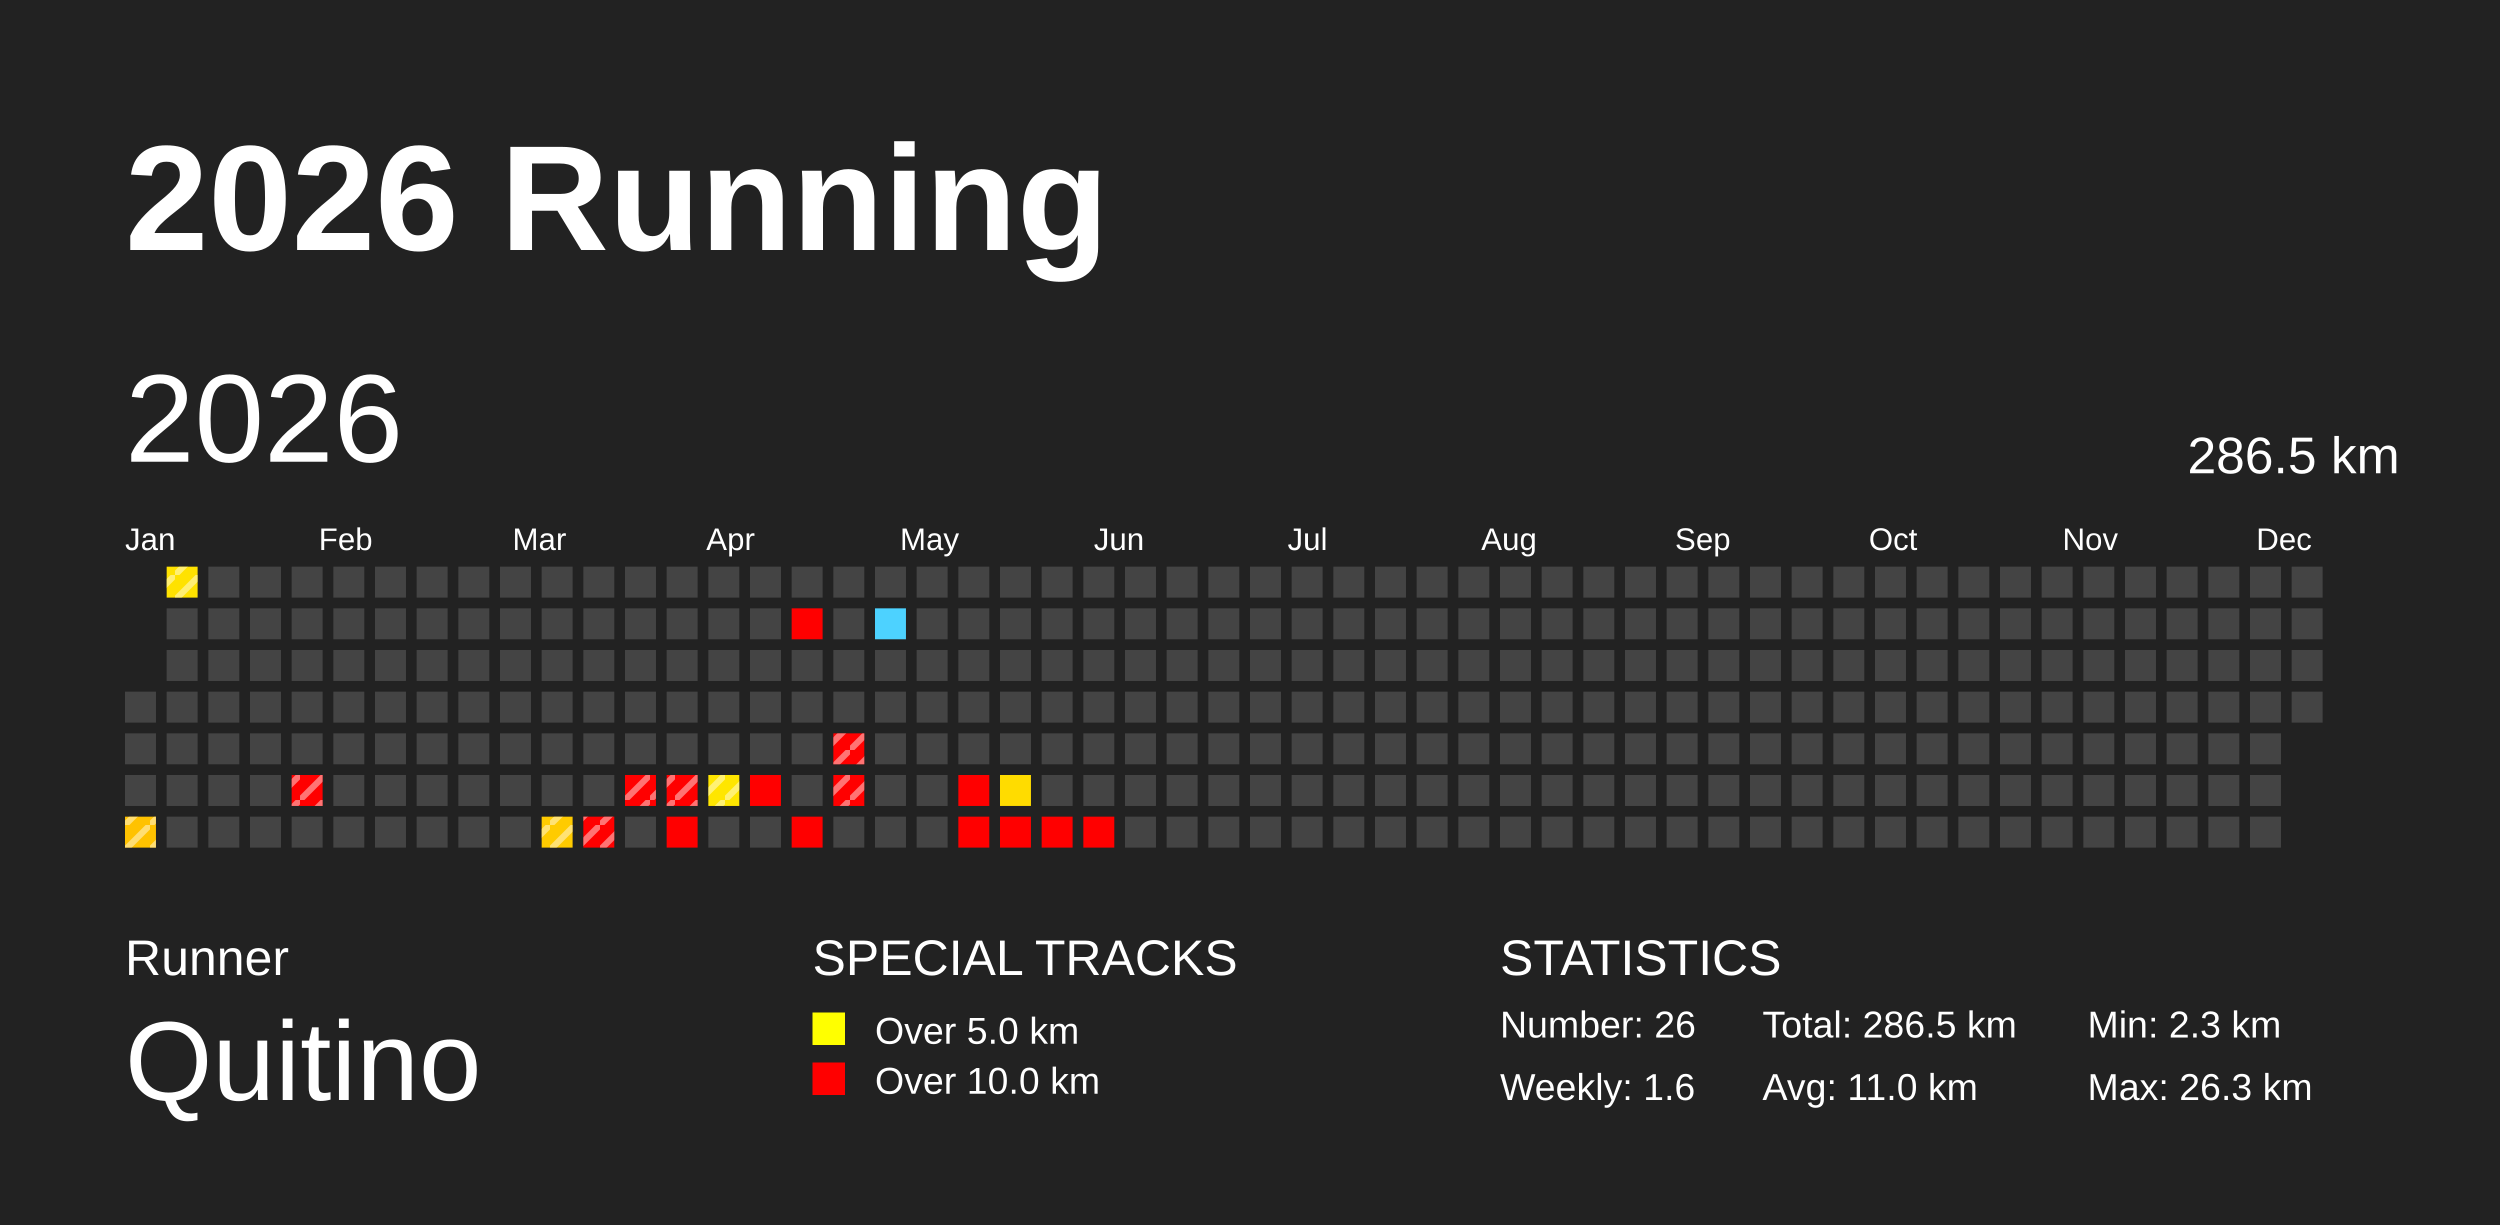
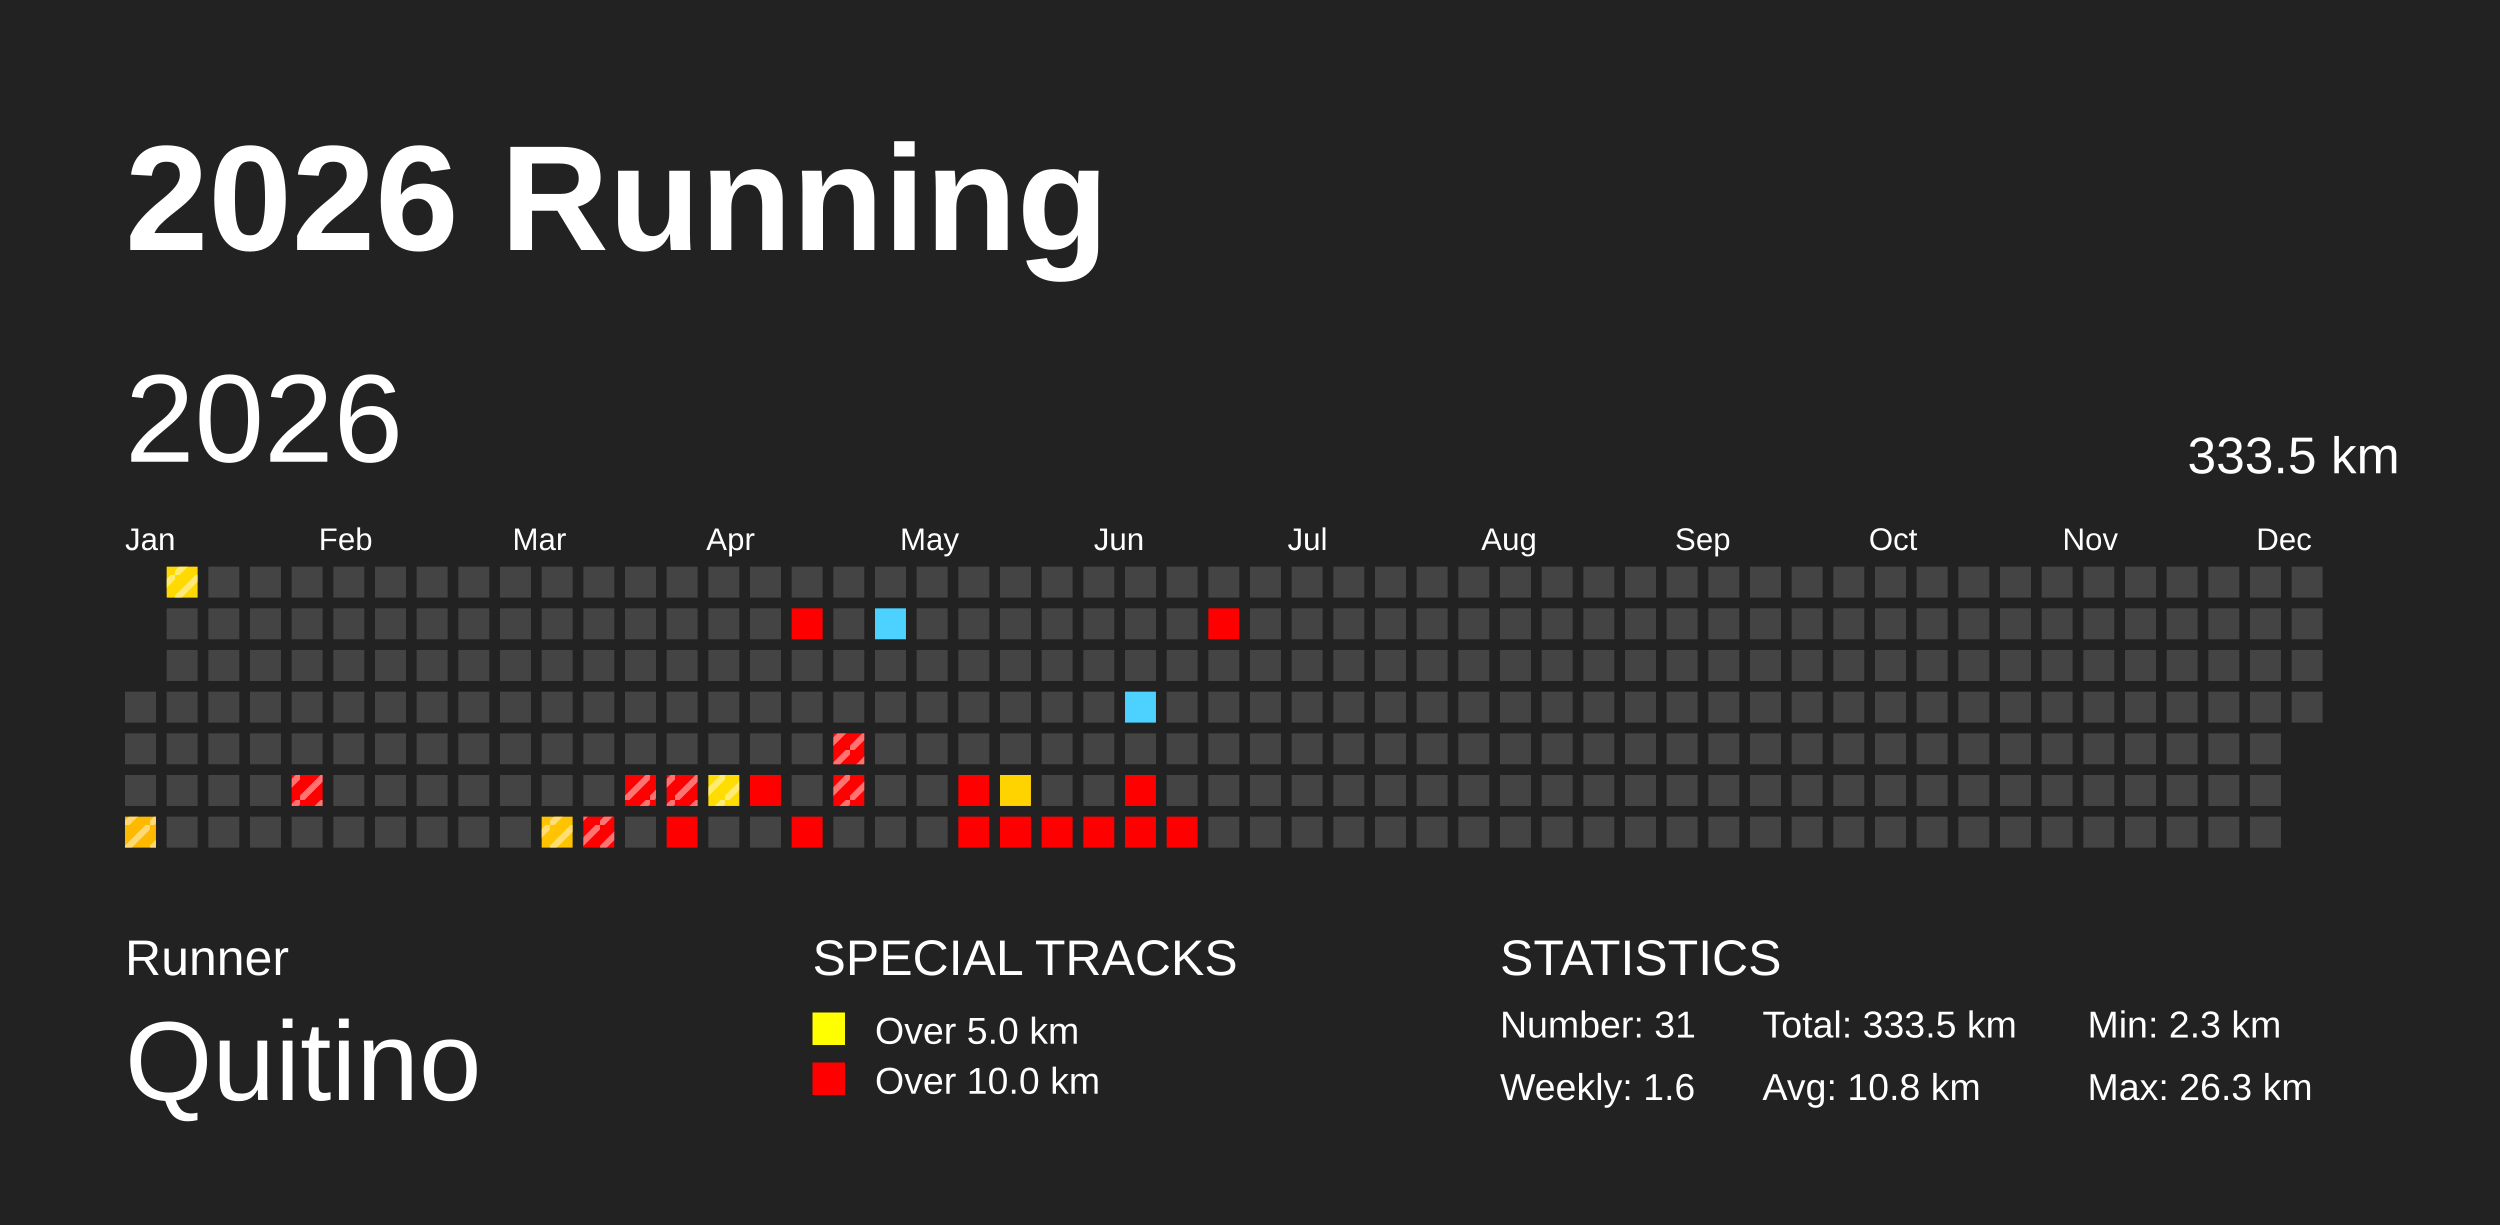
<svg xmlns="http://www.w3.org/2000/svg" baseProfile="full" height="98mm" version="1.1" viewBox="0,0,200,98" width="200mm">
  <defs>
    <pattern height="2" id="indoor-stripe" patternUnits="userSpaceOnUse" width="2">
      <line stroke="white" stroke-opacity="0.45" stroke-width="0.5" x1="0" x2="2" y1="2" y2="0" />
    </pattern>
  </defs>
  <rect fill="#222222" height="98" width="200" x="0" y="0" />
  <text fill="#FFFFFF" style="font-size:12px; font-family:Arial; font-weight:bold;" x="10" y="20">2026 Running</text>
  <text fill="#FFFFFF" style="font-size:4px; font-family:Arial" x="10" y="78">Runner</text>
  <text fill="#FFFFFF" style="font-size:9px; font-family:Arial" x="10" y="88">Quitino</text>
  <text fill="#FFFFFF" style="font-size:4px; font-family:Arial" x="65" y="78">SPECIAL TRACKS</text>
  <rect fill="yellow" height="2.6" width="2.6" x="65" y="81" />
  <text fill="#FFFFFF" style="font-size:3px; font-family:Arial" x="70" y="83.5">Over 5.0 km</text>
  <rect fill="red" height="2.6" width="2.6" x="65" y="85" />
  <text fill="#FFFFFF" style="font-size:3px; font-family:Arial" x="70" y="87.5">Over 10.0 km</text>
  <text fill="#FFFFFF" style="font-size:4px; font-family:Arial" x="120" y="78">STATISTICS</text>
-   <text fill="#FFFFFF" style="font-size:3px; font-family:Arial" x="120" y="83">Number: 26</text>
+   <text fill="#FFFFFF" style="font-size:3px; font-family:Arial" x="120" y="83">Number: 31</text>
  <text fill="#FFFFFF" style="font-size:3px; font-family:Arial" x="120" y="88">Weekly: 1.6</text>
-   <text fill="#FFFFFF" style="font-size:3px; font-family:Arial" x="141" y="83">Total: 286.5 km</text>
-   <text fill="#FFFFFF" style="font-size:3px; font-family:Arial" x="141" y="88">Avg: 11.0 km</text>
+   <text fill="#FFFFFF" style="font-size:3px; font-family:Arial" x="141" y="83">Total: 333.5 km</text>
+   <text fill="#FFFFFF" style="font-size:3px; font-family:Arial" x="141" y="88">Avg: 10.8 km</text>
  <text fill="#FFFFFF" style="font-size:3px; font-family:Arial" x="167" y="83">Min: 2.3 km</text>
  <text fill="#FFFFFF" style="font-size:3px; font-family:Arial" x="167" y="88">Max: 26.3 km</text>
  <text dominant-baseline="hanging" fill="#FFFFFF" style="font-size:10.0px; font-family:Arial;" x="10" y="30">2026</text>
-   <text dominant-baseline="hanging" fill="#FFFFFF" style="font-size:4.125px; font-family:Arial;" x="175" y="35">286.5 km</text>
+   <text dominant-baseline="hanging" fill="#FFFFFF" style="font-size:4.125px; font-family:Arial;" x="175" y="35">333.5 km</text>
  <text fill="#FFFFFF" style="font-size:2.5px; font-family:Arial" x="10.0" y="44">Jan</text>
  <text fill="#FFFFFF" style="font-size:2.5px; font-family:Arial" x="25.5" y="44">Feb</text>
  <text fill="#FFFFFF" style="font-size:2.5px; font-family:Arial" x="41.0" y="44">Mar</text>
  <text fill="#FFFFFF" style="font-size:2.5px; font-family:Arial" x="56.5" y="44">Apr</text>
  <text fill="#FFFFFF" style="font-size:2.5px; font-family:Arial" x="72.0" y="44">May</text>
  <text fill="#FFFFFF" style="font-size:2.5px; font-family:Arial" x="87.5" y="44">Jun</text>
  <text fill="#FFFFFF" style="font-size:2.5px; font-family:Arial" x="103.0" y="44">Jul</text>
  <text fill="#FFFFFF" style="font-size:2.5px; font-family:Arial" x="118.5" y="44">Aug</text>
  <text fill="#FFFFFF" style="font-size:2.5px; font-family:Arial" x="134.0" y="44">Sep</text>
  <text fill="#FFFFFF" style="font-size:2.5px; font-family:Arial" x="149.5" y="44">Oct</text>
  <text fill="#FFFFFF" style="font-size:2.5px; font-family:Arial" x="165.0" y="44">Nov</text>
  <text fill="#FFFFFF" style="font-size:2.5px; font-family:Arial" x="180.5" y="44">Dec</text>
  <rect fill="#444444" height="2.476" width="2.476" x="10" y="55.333" />
  <rect fill="#444444" height="2.476" width="2.476" x="10" y="58.667" />
  <rect fill="#444444" height="2.476" width="2.476" x="10" y="62" />
-   <rect fill="#ffc200" height="2.476" width="2.476" x="10" y="65.333" />
+   <rect fill="#ffba00" height="2.476" width="2.476" x="10" y="65.333" />
  <rect fill="url(#indoor-stripe)" height="2.476" width="2.476" x="10" y="65.333" />
-   <rect fill="#ffe200" height="2.476" width="2.476" x="13.333" y="45.333" />
+   <rect fill="#ffd900" height="2.476" width="2.476" x="13.333" y="45.333" />
  <rect fill="url(#indoor-stripe)" height="2.476" width="2.476" x="13.333" y="45.333" />
  <rect fill="#444444" height="2.476" width="2.476" x="13.333" y="48.667" />
  <rect fill="#444444" height="2.476" width="2.476" x="13.333" y="52" />
  <rect fill="#444444" height="2.476" width="2.476" x="13.333" y="55.333" />
  <rect fill="#444444" height="2.476" width="2.476" x="13.333" y="58.667" />
  <rect fill="#444444" height="2.476" width="2.476" x="13.333" y="62" />
  <rect fill="#444444" height="2.476" width="2.476" x="13.333" y="65.333" />
  <rect fill="#444444" height="2.476" width="2.476" x="16.667" y="45.333" />
  <rect fill="#444444" height="2.476" width="2.476" x="16.667" y="48.667" />
  <rect fill="#444444" height="2.476" width="2.476" x="16.667" y="52" />
  <rect fill="#444444" height="2.476" width="2.476" x="16.667" y="55.333" />
  <rect fill="#444444" height="2.476" width="2.476" x="16.667" y="58.667" />
  <rect fill="#444444" height="2.476" width="2.476" x="16.667" y="62" />
  <rect fill="#444444" height="2.476" width="2.476" x="16.667" y="65.333" />
  <rect fill="#444444" height="2.476" width="2.476" x="20.0" y="45.333" />
  <rect fill="#444444" height="2.476" width="2.476" x="20.0" y="48.667" />
  <rect fill="#444444" height="2.476" width="2.476" x="20.0" y="52" />
  <rect fill="#444444" height="2.476" width="2.476" x="20.0" y="55.333" />
  <rect fill="#444444" height="2.476" width="2.476" x="20.0" y="58.667" />
  <rect fill="#444444" height="2.476" width="2.476" x="20.0" y="62" />
  <rect fill="#444444" height="2.476" width="2.476" x="20.0" y="65.333" />
  <rect fill="#444444" height="2.476" width="2.476" x="23.333" y="45.333" />
  <rect fill="#444444" height="2.476" width="2.476" x="23.333" y="48.667" />
  <rect fill="#444444" height="2.476" width="2.476" x="23.333" y="52" />
  <rect fill="#444444" height="2.476" width="2.476" x="23.333" y="55.333" />
  <rect fill="#444444" height="2.476" width="2.476" x="23.333" y="58.667" />
  <rect fill="red" height="2.476" width="2.476" x="23.333" y="62" />
  <rect fill="url(#indoor-stripe)" height="2.476" width="2.476" x="23.333" y="62" />
  <rect fill="#444444" height="2.476" width="2.476" x="23.333" y="65.333" />
  <rect fill="#444444" height="2.476" width="2.476" x="26.667" y="45.333" />
  <rect fill="#444444" height="2.476" width="2.476" x="26.667" y="48.667" />
  <rect fill="#444444" height="2.476" width="2.476" x="26.667" y="52" />
  <rect fill="#444444" height="2.476" width="2.476" x="26.667" y="55.333" />
  <rect fill="#444444" height="2.476" width="2.476" x="26.667" y="58.667" />
  <rect fill="#444444" height="2.476" width="2.476" x="26.667" y="62" />
  <rect fill="#444444" height="2.476" width="2.476" x="26.667" y="65.333" />
  <rect fill="#444444" height="2.476" width="2.476" x="30" y="45.333" />
  <rect fill="#444444" height="2.476" width="2.476" x="30" y="48.667" />
  <rect fill="#444444" height="2.476" width="2.476" x="30" y="52" />
  <rect fill="#444444" height="2.476" width="2.476" x="30" y="55.333" />
  <rect fill="#444444" height="2.476" width="2.476" x="30" y="58.667" />
  <rect fill="#444444" height="2.476" width="2.476" x="30" y="62" />
  <rect fill="#444444" height="2.476" width="2.476" x="30" y="65.333" />
  <rect fill="#444444" height="2.476" width="2.476" x="33.333" y="45.333" />
  <rect fill="#444444" height="2.476" width="2.476" x="33.333" y="48.667" />
  <rect fill="#444444" height="2.476" width="2.476" x="33.333" y="52" />
  <rect fill="#444444" height="2.476" width="2.476" x="33.333" y="55.333" />
  <rect fill="#444444" height="2.476" width="2.476" x="33.333" y="58.667" />
  <rect fill="#444444" height="2.476" width="2.476" x="33.333" y="62" />
  <rect fill="#444444" height="2.476" width="2.476" x="33.333" y="65.333" />
  <rect fill="#444444" height="2.476" width="2.476" x="36.667" y="45.333" />
  <rect fill="#444444" height="2.476" width="2.476" x="36.667" y="48.667" />
  <rect fill="#444444" height="2.476" width="2.476" x="36.667" y="52" />
  <rect fill="#444444" height="2.476" width="2.476" x="36.667" y="55.333" />
  <rect fill="#444444" height="2.476" width="2.476" x="36.667" y="58.667" />
  <rect fill="#444444" height="2.476" width="2.476" x="36.667" y="62" />
  <rect fill="#444444" height="2.476" width="2.476" x="36.667" y="65.333" />
  <rect fill="#444444" height="2.476" width="2.476" x="40.0" y="45.333" />
  <rect fill="#444444" height="2.476" width="2.476" x="40.0" y="48.667" />
  <rect fill="#444444" height="2.476" width="2.476" x="40.0" y="52" />
  <rect fill="#444444" height="2.476" width="2.476" x="40.0" y="55.333" />
  <rect fill="#444444" height="2.476" width="2.476" x="40.0" y="58.667" />
  <rect fill="#444444" height="2.476" width="2.476" x="40.0" y="62" />
  <rect fill="#444444" height="2.476" width="2.476" x="40.0" y="65.333" />
  <rect fill="#444444" height="2.476" width="2.476" x="43.333" y="45.333" />
  <rect fill="#444444" height="2.476" width="2.476" x="43.333" y="48.667" />
  <rect fill="#444444" height="2.476" width="2.476" x="43.333" y="52" />
  <rect fill="#444444" height="2.476" width="2.476" x="43.333" y="55.333" />
  <rect fill="#444444" height="2.476" width="2.476" x="43.333" y="58.667" />
  <rect fill="#444444" height="2.476" width="2.476" x="43.333" y="62" />
-   <rect fill="#ffcb00" height="2.476" width="2.476" x="43.333" y="65.333" />
+   <rect fill="#ffc300" height="2.476" width="2.476" x="43.333" y="65.333" />
  <rect fill="url(#indoor-stripe)" height="2.476" width="2.476" x="43.333" y="65.333" />
  <rect fill="#444444" height="2.476" width="2.476" x="46.667" y="45.333" />
  <rect fill="#444444" height="2.476" width="2.476" x="46.667" y="48.667" />
  <rect fill="#444444" height="2.476" width="2.476" x="46.667" y="52" />
  <rect fill="#444444" height="2.476" width="2.476" x="46.667" y="55.333" />
  <rect fill="#444444" height="2.476" width="2.476" x="46.667" y="58.667" />
  <rect fill="#444444" height="2.476" width="2.476" x="46.667" y="62" />
  <rect fill="red" height="2.476" width="2.476" x="46.667" y="65.333" />
  <rect fill="url(#indoor-stripe)" height="2.476" width="2.476" x="46.667" y="65.333" />
  <rect fill="#444444" height="2.476" width="2.476" x="50" y="45.333" />
  <rect fill="#444444" height="2.476" width="2.476" x="50" y="48.667" />
  <rect fill="#444444" height="2.476" width="2.476" x="50" y="52" />
  <rect fill="#444444" height="2.476" width="2.476" x="50" y="55.333" />
  <rect fill="#444444" height="2.476" width="2.476" x="50" y="58.667" />
  <rect fill="red" height="2.476" width="2.476" x="50" y="62" />
  <rect fill="url(#indoor-stripe)" height="2.476" width="2.476" x="50" y="62" />
  <rect fill="#444444" height="2.476" width="2.476" x="50" y="65.333" />
  <rect fill="#444444" height="2.476" width="2.476" x="53.333" y="45.333" />
  <rect fill="#444444" height="2.476" width="2.476" x="53.333" y="48.667" />
  <rect fill="#444444" height="2.476" width="2.476" x="53.333" y="52" />
  <rect fill="#444444" height="2.476" width="2.476" x="53.333" y="55.333" />
  <rect fill="#444444" height="2.476" width="2.476" x="53.333" y="58.667" />
  <rect fill="red" height="2.476" width="2.476" x="53.333" y="62" />
  <rect fill="url(#indoor-stripe)" height="2.476" width="2.476" x="53.333" y="62" />
  <rect fill="red" height="2.476" width="2.476" x="53.333" y="65.333" />
  <rect fill="#444444" height="2.476" width="2.476" x="56.667" y="45.333" />
  <rect fill="#444444" height="2.476" width="2.476" x="56.667" y="48.667" />
  <rect fill="#444444" height="2.476" width="2.476" x="56.667" y="52" />
  <rect fill="#444444" height="2.476" width="2.476" x="56.667" y="55.333" />
  <rect fill="#444444" height="2.476" width="2.476" x="56.667" y="58.667" />
-   <rect fill="#ffe600" height="2.476" width="2.476" x="56.667" y="62" />
+   <rect fill="#ffdd00" height="2.476" width="2.476" x="56.667" y="62" />
  <rect fill="url(#indoor-stripe)" height="2.476" width="2.476" x="56.667" y="62" />
  <rect fill="#444444" height="2.476" width="2.476" x="56.667" y="65.333" />
  <rect fill="#444444" height="2.476" width="2.476" x="60" y="45.333" />
  <rect fill="#444444" height="2.476" width="2.476" x="60" y="48.667" />
  <rect fill="#444444" height="2.476" width="2.476" x="60" y="52" />
  <rect fill="#444444" height="2.476" width="2.476" x="60" y="55.333" />
  <rect fill="#444444" height="2.476" width="2.476" x="60" y="58.667" />
  <rect fill="red" height="2.476" width="2.476" x="60" y="62" />
  <rect fill="#444444" height="2.476" width="2.476" x="60" y="65.333" />
  <rect fill="#444444" height="2.476" width="2.476" x="63.333" y="45.333" />
  <rect fill="red" height="2.476" width="2.476" x="63.333" y="48.667" />
  <rect fill="#444444" height="2.476" width="2.476" x="63.333" y="52" />
  <rect fill="#444444" height="2.476" width="2.476" x="63.333" y="55.333" />
  <rect fill="#444444" height="2.476" width="2.476" x="63.333" y="58.667" />
  <rect fill="#444444" height="2.476" width="2.476" x="63.333" y="62" />
  <rect fill="red" height="2.476" width="2.476" x="63.333" y="65.333" />
  <rect fill="#444444" height="2.476" width="2.476" x="66.667" y="45.333" />
  <rect fill="#444444" height="2.476" width="2.476" x="66.667" y="48.667" />
  <rect fill="#444444" height="2.476" width="2.476" x="66.667" y="52" />
  <rect fill="#444444" height="2.476" width="2.476" x="66.667" y="55.333" />
  <rect fill="red" height="2.476" width="2.476" x="66.667" y="58.667" />
  <rect fill="url(#indoor-stripe)" height="2.476" width="2.476" x="66.667" y="58.667" />
  <rect fill="red" height="2.476" width="2.476" x="66.667" y="62" />
  <rect fill="url(#indoor-stripe)" height="2.476" width="2.476" x="66.667" y="62" />
  <rect fill="#444444" height="2.476" width="2.476" x="66.667" y="65.333" />
  <rect fill="#444444" height="2.476" width="2.476" x="70" y="45.333" />
  <rect fill="#4dd2ff" height="2.476" width="2.476" x="70" y="48.667" />
  <rect fill="#444444" height="2.476" width="2.476" x="70" y="52" />
  <rect fill="#444444" height="2.476" width="2.476" x="70" y="55.333" />
  <rect fill="#444444" height="2.476" width="2.476" x="70" y="58.667" />
  <rect fill="#444444" height="2.476" width="2.476" x="70" y="62" />
  <rect fill="#444444" height="2.476" width="2.476" x="70" y="65.333" />
  <rect fill="#444444" height="2.476" width="2.476" x="73.333" y="45.333" />
  <rect fill="#444444" height="2.476" width="2.476" x="73.333" y="48.667" />
  <rect fill="#444444" height="2.476" width="2.476" x="73.333" y="52" />
  <rect fill="#444444" height="2.476" width="2.476" x="73.333" y="55.333" />
  <rect fill="#444444" height="2.476" width="2.476" x="73.333" y="58.667" />
  <rect fill="#444444" height="2.476" width="2.476" x="73.333" y="62" />
  <rect fill="#444444" height="2.476" width="2.476" x="73.333" y="65.333" />
  <rect fill="#444444" height="2.476" width="2.476" x="76.667" y="45.333" />
  <rect fill="#444444" height="2.476" width="2.476" x="76.667" y="48.667" />
  <rect fill="#444444" height="2.476" width="2.476" x="76.667" y="52" />
  <rect fill="#444444" height="2.476" width="2.476" x="76.667" y="55.333" />
  <rect fill="#444444" height="2.476" width="2.476" x="76.667" y="58.667" />
  <rect fill="red" height="2.476" width="2.476" x="76.667" y="62" />
  <rect fill="red" height="2.476" width="2.476" x="76.667" y="65.333" />
  <rect fill="#444444" height="2.476" width="2.476" x="80.0" y="45.333" />
  <rect fill="#444444" height="2.476" width="2.476" x="80.0" y="48.667" />
  <rect fill="#444444" height="2.476" width="2.476" x="80.0" y="52" />
  <rect fill="#444444" height="2.476" width="2.476" x="80.0" y="55.333" />
  <rect fill="#444444" height="2.476" width="2.476" x="80.0" y="58.667" />
-   <rect fill="#ffdc00" height="2.476" width="2.476" x="80.0" y="62" />
+   <rect fill="#ffd300" height="2.476" width="2.476" x="80.0" y="62" />
  <rect fill="red" height="2.476" width="2.476" x="80.0" y="65.333" />
  <rect fill="#444444" height="2.476" width="2.476" x="83.333" y="45.333" />
  <rect fill="#444444" height="2.476" width="2.476" x="83.333" y="48.667" />
  <rect fill="#444444" height="2.476" width="2.476" x="83.333" y="52" />
  <rect fill="#444444" height="2.476" width="2.476" x="83.333" y="55.333" />
  <rect fill="#444444" height="2.476" width="2.476" x="83.333" y="58.667" />
  <rect fill="#444444" height="2.476" width="2.476" x="83.333" y="62" />
  <rect fill="red" height="2.476" width="2.476" x="83.333" y="65.333" />
  <rect fill="#444444" height="2.476" width="2.476" x="86.667" y="45.333" />
  <rect fill="#444444" height="2.476" width="2.476" x="86.667" y="48.667" />
  <rect fill="#444444" height="2.476" width="2.476" x="86.667" y="52" />
  <rect fill="#444444" height="2.476" width="2.476" x="86.667" y="55.333" />
  <rect fill="#444444" height="2.476" width="2.476" x="86.667" y="58.667" />
  <rect fill="#444444" height="2.476" width="2.476" x="86.667" y="62" />
  <rect fill="red" height="2.476" width="2.476" x="86.667" y="65.333" />
  <rect fill="#444444" height="2.476" width="2.476" x="90" y="45.333" />
  <rect fill="#444444" height="2.476" width="2.476" x="90" y="48.667" />
  <rect fill="#444444" height="2.476" width="2.476" x="90" y="52" />
-   <rect fill="#444444" height="2.476" width="2.476" x="90" y="55.333" />
+   <rect fill="#4dd2ff" height="2.476" width="2.476" x="90" y="55.333" />
  <rect fill="#444444" height="2.476" width="2.476" x="90" y="58.667" />
-   <rect fill="#444444" height="2.476" width="2.476" x="90" y="62" />
-   <rect fill="#444444" height="2.476" width="2.476" x="90" y="65.333" />
+   <rect fill="red" height="2.476" width="2.476" x="90" y="62" />
+   <rect fill="red" height="2.476" width="2.476" x="90" y="65.333" />
  <rect fill="#444444" height="2.476" width="2.476" x="93.333" y="45.333" />
  <rect fill="#444444" height="2.476" width="2.476" x="93.333" y="48.667" />
  <rect fill="#444444" height="2.476" width="2.476" x="93.333" y="52" />
  <rect fill="#444444" height="2.476" width="2.476" x="93.333" y="55.333" />
  <rect fill="#444444" height="2.476" width="2.476" x="93.333" y="58.667" />
  <rect fill="#444444" height="2.476" width="2.476" x="93.333" y="62" />
-   <rect fill="#444444" height="2.476" width="2.476" x="93.333" y="65.333" />
+   <rect fill="red" height="2.476" width="2.476" x="93.333" y="65.333" />
  <rect fill="#444444" height="2.476" width="2.476" x="96.667" y="45.333" />
-   <rect fill="#444444" height="2.476" width="2.476" x="96.667" y="48.667" />
+   <rect fill="red" height="2.476" width="2.476" x="96.667" y="48.667" />
  <rect fill="#444444" height="2.476" width="2.476" x="96.667" y="52" />
  <rect fill="#444444" height="2.476" width="2.476" x="96.667" y="55.333" />
  <rect fill="#444444" height="2.476" width="2.476" x="96.667" y="58.667" />
  <rect fill="#444444" height="2.476" width="2.476" x="96.667" y="62" />
  <rect fill="#444444" height="2.476" width="2.476" x="96.667" y="65.333" />
  <rect fill="#444444" height="2.476" width="2.476" x="100" y="45.333" />
  <rect fill="#444444" height="2.476" width="2.476" x="100" y="48.667" />
  <rect fill="#444444" height="2.476" width="2.476" x="100" y="52" />
  <rect fill="#444444" height="2.476" width="2.476" x="100" y="55.333" />
  <rect fill="#444444" height="2.476" width="2.476" x="100" y="58.667" />
  <rect fill="#444444" height="2.476" width="2.476" x="100" y="62" />
  <rect fill="#444444" height="2.476" width="2.476" x="100" y="65.333" />
  <rect fill="#444444" height="2.476" width="2.476" x="103.333" y="45.333" />
  <rect fill="#444444" height="2.476" width="2.476" x="103.333" y="48.667" />
  <rect fill="#444444" height="2.476" width="2.476" x="103.333" y="52" />
  <rect fill="#444444" height="2.476" width="2.476" x="103.333" y="55.333" />
  <rect fill="#444444" height="2.476" width="2.476" x="103.333" y="58.667" />
  <rect fill="#444444" height="2.476" width="2.476" x="103.333" y="62" />
  <rect fill="#444444" height="2.476" width="2.476" x="103.333" y="65.333" />
  <rect fill="#444444" height="2.476" width="2.476" x="106.667" y="45.333" />
  <rect fill="#444444" height="2.476" width="2.476" x="106.667" y="48.667" />
  <rect fill="#444444" height="2.476" width="2.476" x="106.667" y="52" />
  <rect fill="#444444" height="2.476" width="2.476" x="106.667" y="55.333" />
  <rect fill="#444444" height="2.476" width="2.476" x="106.667" y="58.667" />
  <rect fill="#444444" height="2.476" width="2.476" x="106.667" y="62" />
  <rect fill="#444444" height="2.476" width="2.476" x="106.667" y="65.333" />
  <rect fill="#444444" height="2.476" width="2.476" x="110" y="45.333" />
  <rect fill="#444444" height="2.476" width="2.476" x="110" y="48.667" />
  <rect fill="#444444" height="2.476" width="2.476" x="110" y="52" />
  <rect fill="#444444" height="2.476" width="2.476" x="110" y="55.333" />
  <rect fill="#444444" height="2.476" width="2.476" x="110" y="58.667" />
  <rect fill="#444444" height="2.476" width="2.476" x="110" y="62" />
  <rect fill="#444444" height="2.476" width="2.476" x="110" y="65.333" />
  <rect fill="#444444" height="2.476" width="2.476" x="113.333" y="45.333" />
  <rect fill="#444444" height="2.476" width="2.476" x="113.333" y="48.667" />
  <rect fill="#444444" height="2.476" width="2.476" x="113.333" y="52" />
  <rect fill="#444444" height="2.476" width="2.476" x="113.333" y="55.333" />
  <rect fill="#444444" height="2.476" width="2.476" x="113.333" y="58.667" />
  <rect fill="#444444" height="2.476" width="2.476" x="113.333" y="62" />
  <rect fill="#444444" height="2.476" width="2.476" x="113.333" y="65.333" />
  <rect fill="#444444" height="2.476" width="2.476" x="116.667" y="45.333" />
  <rect fill="#444444" height="2.476" width="2.476" x="116.667" y="48.667" />
  <rect fill="#444444" height="2.476" width="2.476" x="116.667" y="52" />
  <rect fill="#444444" height="2.476" width="2.476" x="116.667" y="55.333" />
  <rect fill="#444444" height="2.476" width="2.476" x="116.667" y="58.667" />
  <rect fill="#444444" height="2.476" width="2.476" x="116.667" y="62" />
  <rect fill="#444444" height="2.476" width="2.476" x="116.667" y="65.333" />
  <rect fill="#444444" height="2.476" width="2.476" x="120" y="45.333" />
  <rect fill="#444444" height="2.476" width="2.476" x="120" y="48.667" />
  <rect fill="#444444" height="2.476" width="2.476" x="120" y="52" />
  <rect fill="#444444" height="2.476" width="2.476" x="120" y="55.333" />
  <rect fill="#444444" height="2.476" width="2.476" x="120" y="58.667" />
  <rect fill="#444444" height="2.476" width="2.476" x="120" y="62" />
  <rect fill="#444444" height="2.476" width="2.476" x="120" y="65.333" />
  <rect fill="#444444" height="2.476" width="2.476" x="123.333" y="45.333" />
  <rect fill="#444444" height="2.476" width="2.476" x="123.333" y="48.667" />
  <rect fill="#444444" height="2.476" width="2.476" x="123.333" y="52" />
  <rect fill="#444444" height="2.476" width="2.476" x="123.333" y="55.333" />
  <rect fill="#444444" height="2.476" width="2.476" x="123.333" y="58.667" />
  <rect fill="#444444" height="2.476" width="2.476" x="123.333" y="62" />
  <rect fill="#444444" height="2.476" width="2.476" x="123.333" y="65.333" />
  <rect fill="#444444" height="2.476" width="2.476" x="126.667" y="45.333" />
  <rect fill="#444444" height="2.476" width="2.476" x="126.667" y="48.667" />
  <rect fill="#444444" height="2.476" width="2.476" x="126.667" y="52" />
  <rect fill="#444444" height="2.476" width="2.476" x="126.667" y="55.333" />
  <rect fill="#444444" height="2.476" width="2.476" x="126.667" y="58.667" />
  <rect fill="#444444" height="2.476" width="2.476" x="126.667" y="62" />
  <rect fill="#444444" height="2.476" width="2.476" x="126.667" y="65.333" />
  <rect fill="#444444" height="2.476" width="2.476" x="130" y="45.333" />
  <rect fill="#444444" height="2.476" width="2.476" x="130" y="48.667" />
  <rect fill="#444444" height="2.476" width="2.476" x="130" y="52" />
  <rect fill="#444444" height="2.476" width="2.476" x="130" y="55.333" />
  <rect fill="#444444" height="2.476" width="2.476" x="130" y="58.667" />
  <rect fill="#444444" height="2.476" width="2.476" x="130" y="62" />
  <rect fill="#444444" height="2.476" width="2.476" x="130" y="65.333" />
  <rect fill="#444444" height="2.476" width="2.476" x="133.333" y="45.333" />
  <rect fill="#444444" height="2.476" width="2.476" x="133.333" y="48.667" />
  <rect fill="#444444" height="2.476" width="2.476" x="133.333" y="52" />
  <rect fill="#444444" height="2.476" width="2.476" x="133.333" y="55.333" />
  <rect fill="#444444" height="2.476" width="2.476" x="133.333" y="58.667" />
  <rect fill="#444444" height="2.476" width="2.476" x="133.333" y="62" />
  <rect fill="#444444" height="2.476" width="2.476" x="133.333" y="65.333" />
  <rect fill="#444444" height="2.476" width="2.476" x="136.667" y="45.333" />
  <rect fill="#444444" height="2.476" width="2.476" x="136.667" y="48.667" />
  <rect fill="#444444" height="2.476" width="2.476" x="136.667" y="52" />
  <rect fill="#444444" height="2.476" width="2.476" x="136.667" y="55.333" />
  <rect fill="#444444" height="2.476" width="2.476" x="136.667" y="58.667" />
  <rect fill="#444444" height="2.476" width="2.476" x="136.667" y="62" />
  <rect fill="#444444" height="2.476" width="2.476" x="136.667" y="65.333" />
  <rect fill="#444444" height="2.476" width="2.476" x="140" y="45.333" />
  <rect fill="#444444" height="2.476" width="2.476" x="140" y="48.667" />
  <rect fill="#444444" height="2.476" width="2.476" x="140" y="52" />
  <rect fill="#444444" height="2.476" width="2.476" x="140" y="55.333" />
  <rect fill="#444444" height="2.476" width="2.476" x="140" y="58.667" />
  <rect fill="#444444" height="2.476" width="2.476" x="140" y="62" />
  <rect fill="#444444" height="2.476" width="2.476" x="140" y="65.333" />
  <rect fill="#444444" height="2.476" width="2.476" x="143.333" y="45.333" />
  <rect fill="#444444" height="2.476" width="2.476" x="143.333" y="48.667" />
  <rect fill="#444444" height="2.476" width="2.476" x="143.333" y="52" />
  <rect fill="#444444" height="2.476" width="2.476" x="143.333" y="55.333" />
  <rect fill="#444444" height="2.476" width="2.476" x="143.333" y="58.667" />
  <rect fill="#444444" height="2.476" width="2.476" x="143.333" y="62" />
  <rect fill="#444444" height="2.476" width="2.476" x="143.333" y="65.333" />
  <rect fill="#444444" height="2.476" width="2.476" x="146.667" y="45.333" />
  <rect fill="#444444" height="2.476" width="2.476" x="146.667" y="48.667" />
  <rect fill="#444444" height="2.476" width="2.476" x="146.667" y="52" />
  <rect fill="#444444" height="2.476" width="2.476" x="146.667" y="55.333" />
  <rect fill="#444444" height="2.476" width="2.476" x="146.667" y="58.667" />
  <rect fill="#444444" height="2.476" width="2.476" x="146.667" y="62" />
  <rect fill="#444444" height="2.476" width="2.476" x="146.667" y="65.333" />
  <rect fill="#444444" height="2.476" width="2.476" x="150.0" y="45.333" />
  <rect fill="#444444" height="2.476" width="2.476" x="150.0" y="48.667" />
  <rect fill="#444444" height="2.476" width="2.476" x="150.0" y="52" />
  <rect fill="#444444" height="2.476" width="2.476" x="150.0" y="55.333" />
  <rect fill="#444444" height="2.476" width="2.476" x="150.0" y="58.667" />
  <rect fill="#444444" height="2.476" width="2.476" x="150.0" y="62" />
  <rect fill="#444444" height="2.476" width="2.476" x="150.0" y="65.333" />
  <rect fill="#444444" height="2.476" width="2.476" x="153.333" y="45.333" />
  <rect fill="#444444" height="2.476" width="2.476" x="153.333" y="48.667" />
  <rect fill="#444444" height="2.476" width="2.476" x="153.333" y="52" />
  <rect fill="#444444" height="2.476" width="2.476" x="153.333" y="55.333" />
  <rect fill="#444444" height="2.476" width="2.476" x="153.333" y="58.667" />
  <rect fill="#444444" height="2.476" width="2.476" x="153.333" y="62" />
  <rect fill="#444444" height="2.476" width="2.476" x="153.333" y="65.333" />
  <rect fill="#444444" height="2.476" width="2.476" x="156.667" y="45.333" />
  <rect fill="#444444" height="2.476" width="2.476" x="156.667" y="48.667" />
  <rect fill="#444444" height="2.476" width="2.476" x="156.667" y="52" />
  <rect fill="#444444" height="2.476" width="2.476" x="156.667" y="55.333" />
  <rect fill="#444444" height="2.476" width="2.476" x="156.667" y="58.667" />
  <rect fill="#444444" height="2.476" width="2.476" x="156.667" y="62" />
  <rect fill="#444444" height="2.476" width="2.476" x="156.667" y="65.333" />
  <rect fill="#444444" height="2.476" width="2.476" x="160" y="45.333" />
  <rect fill="#444444" height="2.476" width="2.476" x="160" y="48.667" />
  <rect fill="#444444" height="2.476" width="2.476" x="160" y="52" />
  <rect fill="#444444" height="2.476" width="2.476" x="160" y="55.333" />
  <rect fill="#444444" height="2.476" width="2.476" x="160" y="58.667" />
  <rect fill="#444444" height="2.476" width="2.476" x="160" y="62" />
  <rect fill="#444444" height="2.476" width="2.476" x="160" y="65.333" />
  <rect fill="#444444" height="2.476" width="2.476" x="163.333" y="45.333" />
  <rect fill="#444444" height="2.476" width="2.476" x="163.333" y="48.667" />
  <rect fill="#444444" height="2.476" width="2.476" x="163.333" y="52" />
  <rect fill="#444444" height="2.476" width="2.476" x="163.333" y="55.333" />
  <rect fill="#444444" height="2.476" width="2.476" x="163.333" y="58.667" />
  <rect fill="#444444" height="2.476" width="2.476" x="163.333" y="62" />
  <rect fill="#444444" height="2.476" width="2.476" x="163.333" y="65.333" />
  <rect fill="#444444" height="2.476" width="2.476" x="166.667" y="45.333" />
  <rect fill="#444444" height="2.476" width="2.476" x="166.667" y="48.667" />
  <rect fill="#444444" height="2.476" width="2.476" x="166.667" y="52" />
  <rect fill="#444444" height="2.476" width="2.476" x="166.667" y="55.333" />
  <rect fill="#444444" height="2.476" width="2.476" x="166.667" y="58.667" />
  <rect fill="#444444" height="2.476" width="2.476" x="166.667" y="62" />
  <rect fill="#444444" height="2.476" width="2.476" x="166.667" y="65.333" />
  <rect fill="#444444" height="2.476" width="2.476" x="170" y="45.333" />
  <rect fill="#444444" height="2.476" width="2.476" x="170" y="48.667" />
  <rect fill="#444444" height="2.476" width="2.476" x="170" y="52" />
  <rect fill="#444444" height="2.476" width="2.476" x="170" y="55.333" />
  <rect fill="#444444" height="2.476" width="2.476" x="170" y="58.667" />
  <rect fill="#444444" height="2.476" width="2.476" x="170" y="62" />
  <rect fill="#444444" height="2.476" width="2.476" x="170" y="65.333" />
  <rect fill="#444444" height="2.476" width="2.476" x="173.333" y="45.333" />
  <rect fill="#444444" height="2.476" width="2.476" x="173.333" y="48.667" />
  <rect fill="#444444" height="2.476" width="2.476" x="173.333" y="52" />
  <rect fill="#444444" height="2.476" width="2.476" x="173.333" y="55.333" />
  <rect fill="#444444" height="2.476" width="2.476" x="173.333" y="58.667" />
  <rect fill="#444444" height="2.476" width="2.476" x="173.333" y="62" />
  <rect fill="#444444" height="2.476" width="2.476" x="173.333" y="65.333" />
  <rect fill="#444444" height="2.476" width="2.476" x="176.667" y="45.333" />
  <rect fill="#444444" height="2.476" width="2.476" x="176.667" y="48.667" />
  <rect fill="#444444" height="2.476" width="2.476" x="176.667" y="52" />
  <rect fill="#444444" height="2.476" width="2.476" x="176.667" y="55.333" />
  <rect fill="#444444" height="2.476" width="2.476" x="176.667" y="58.667" />
  <rect fill="#444444" height="2.476" width="2.476" x="176.667" y="62" />
  <rect fill="#444444" height="2.476" width="2.476" x="176.667" y="65.333" />
  <rect fill="#444444" height="2.476" width="2.476" x="180" y="45.333" />
  <rect fill="#444444" height="2.476" width="2.476" x="180" y="48.667" />
  <rect fill="#444444" height="2.476" width="2.476" x="180" y="52" />
  <rect fill="#444444" height="2.476" width="2.476" x="180" y="55.333" />
  <rect fill="#444444" height="2.476" width="2.476" x="180" y="58.667" />
  <rect fill="#444444" height="2.476" width="2.476" x="180" y="62" />
  <rect fill="#444444" height="2.476" width="2.476" x="180" y="65.333" />
  <rect fill="#444444" height="2.476" width="2.476" x="183.333" y="45.333" />
  <rect fill="#444444" height="2.476" width="2.476" x="183.333" y="48.667" />
  <rect fill="#444444" height="2.476" width="2.476" x="183.333" y="52" />
  <rect fill="#444444" height="2.476" width="2.476" x="183.333" y="55.333" />
</svg>
